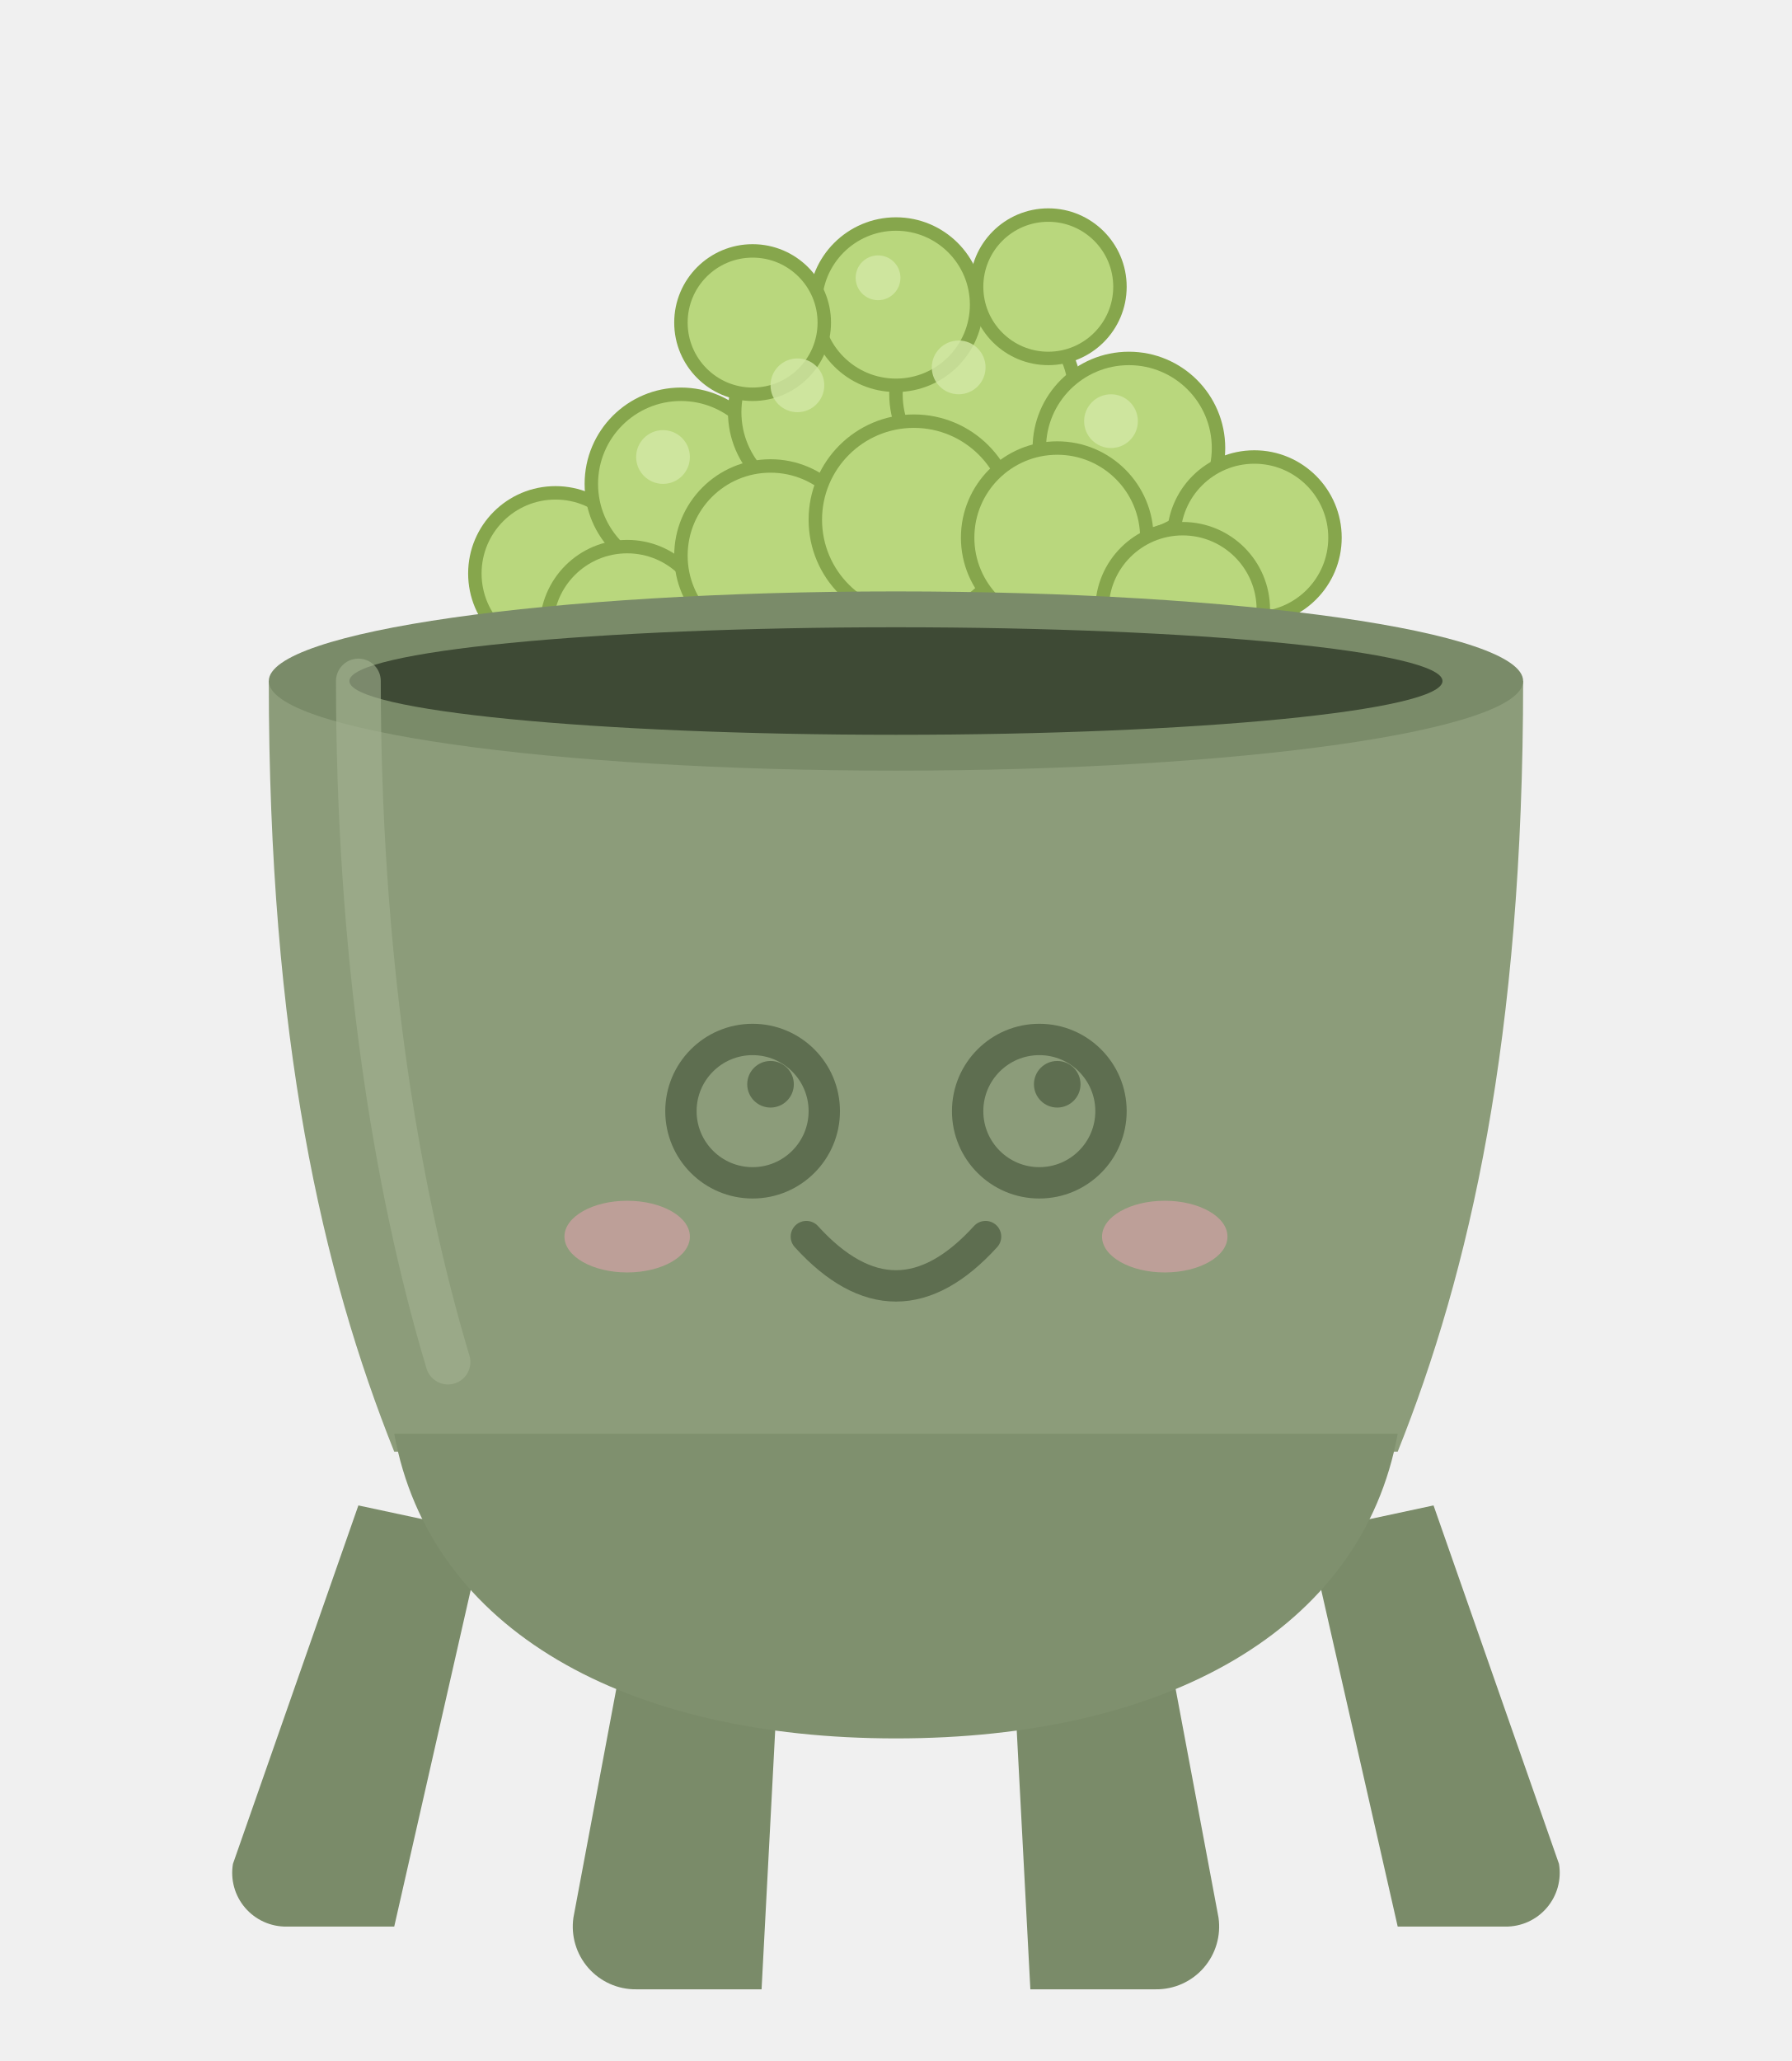
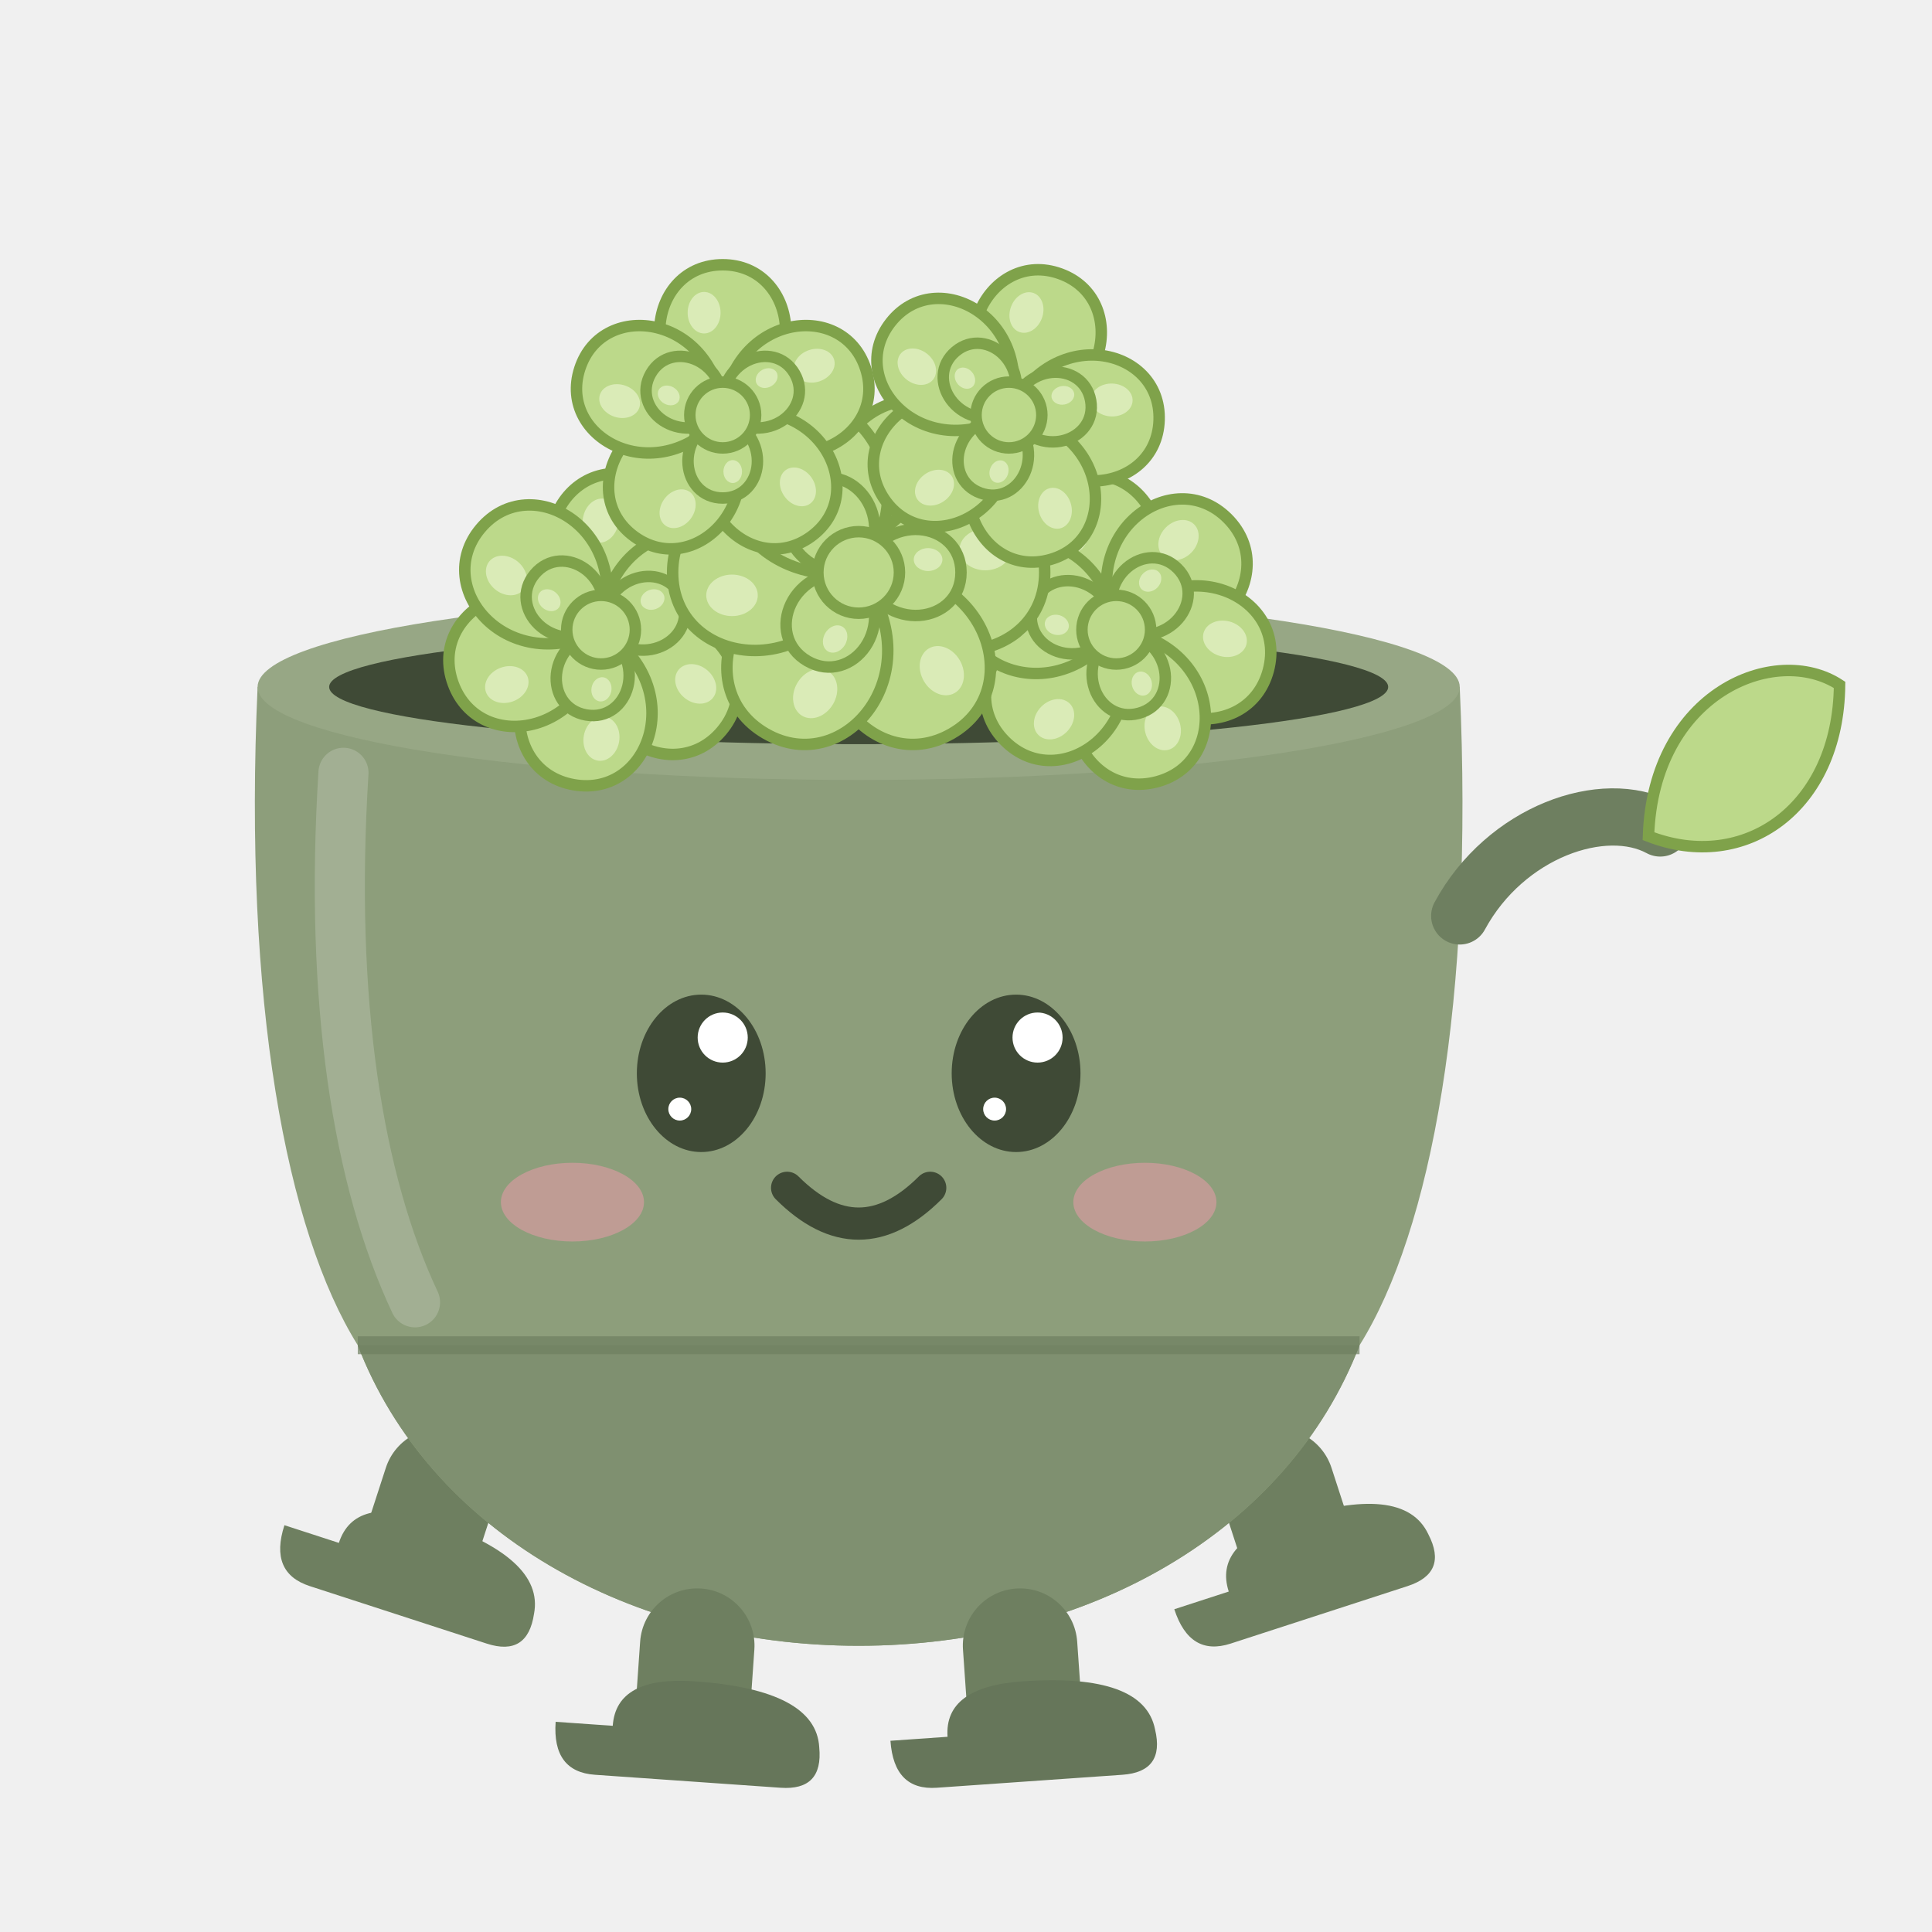
- <svg xmlns="http://www.w3.org/2000/svg" viewBox="0 0 200 230" role="img" aria-label="Валера — талисман Анисового букета">
-   <g fill="#7A8B69">
-     <path d="M40 168l-14 40a6 6 0 0 0 6 7h12l10-44z" />
-     <path d="M160 168l14 40a6 6 0 0 1-6 7h-12l-10-44z" />
-     <path d="M70 182l-6 32a7 7 0 0 0 7 8h14l2-38z" />
-     <path d="M130 182l6 32a7 7 0 0 1-7 8h-14l-2-38z" />
-   </g>
-   <g stroke="#86A64C" stroke-width="1.5" fill="#B9D77D">
-     <circle cx="62" cy="64" r="9" />
-     <circle cx="76" cy="54" r="10" />
-     <circle cx="92" cy="46" r="10" />
-     <circle cx="110" cy="44" r="10" />
-     <circle cx="126" cy="50" r="10" />
-     <circle cx="140" cy="60" r="9" />
-     <circle cx="70" cy="70" r="9" />
-     <circle cx="86" cy="62" r="10" />
-     <circle cx="102" cy="58" r="11" />
-     <circle cx="118" cy="60" r="10" />
-     <circle cx="132" cy="68" r="9" />
-     <circle cx="100" cy="34" r="9" />
-     <circle cx="84" cy="36" r="8" />
-     <circle cx="117" cy="32" r="8" />
-   </g>
-   <g fill="#D3E8A6" opacity=".8">
-     <circle cx="89" cy="43" r="3" />
-     <circle cx="107" cy="41" r="3" />
-     <circle cx="124" cy="47" r="3" />
-     <circle cx="74" cy="51" r="3" />
-     <circle cx="98" cy="31" r="2.5" />
-   </g>
-   <path d="M30 76c0 40 6 66 14 86h112c8-20 14-46 14-86z" fill="#8C9C7A" />
-   <ellipse cx="100" cy="76" rx="70" ry="10" fill="#7A8B69" />
-   <ellipse cx="100" cy="76" rx="61" ry="6" fill="#3E4A35" />
-   <path d="M44 160h112c-4 22-26 34-56 34s-52-12-56-34z" fill="#7F906E" />
-   <path d="M40 76c0 30 4 56 10 76" stroke="#A3B291" stroke-width="5" stroke-linecap="round" fill="none" opacity=".6" />
-   <g class="valera-eyes" stroke="#5E6E50" stroke-width="3.5" fill="none">
-     <circle cx="84" cy="124" r="8" />
-     <circle cx="116" cy="124" r="8" />
-   </g>
-   <g class="valera-eyes" fill="#5E6E50">
-     <circle cx="86" cy="121" r="2.6" />
-     <circle cx="118" cy="121" r="2.6" />
-   </g>
-   <path d="M90 138q10 11 20 0" stroke="#5E6E50" stroke-width="3.5" stroke-linecap="round" fill="none" />
-   <g fill="#E6A3B0" opacity=".55">
-     <ellipse cx="70" cy="138" rx="7" ry="4" />
-     <ellipse cx="130" cy="138" rx="7" ry="4" />
+ <svg xmlns="http://www.w3.org/2000/svg" viewBox="0 0 270 270">
+   <g transform="translate(64 200) rotate(18)">
+     <rect x="-8.0" y="0" width="16" height="24" rx="8.0" fill="#6E7F60" />
+     <path d="M-11.0 20 q0 -7 11.0 -7 q17.0 0 18.0 8 q1 6 -5 6 h-26 q-6 0 -6 -7z" fill="#6E7F60" />
+   </g>
+   <g transform="translate(176 200) rotate(-18)">
+     <rect x="-8.0" y="0" width="16" height="24" rx="8.0" fill="#6E7F60" />
+     <path d="M-11.0 20 q0 -7 11.0 -7 q17.0 0 18.0 8 q1 6 -5 6 h-26 q-6 0 -6 -7z" fill="#6E7F60" />
+   </g>
+   <path d="M36 96 C34 140 40 172 50 188 C60 214 88 230 120 230 C152 230 180 214 190 188 C200 172 206 140 204 96Z" fill="#8D9E7B" />
+   <path d="M50 188 C60 214 88 230 120 230 C152 230 180 214 190 188 Z" fill="#7F9070" />
+   <path d="M50 188 H190" stroke="#6E7F60" stroke-width="2.5" opacity=".7" />
+   <path d="M48 108 C46 140 50 165 58 182" stroke="#fff" stroke-width="7" stroke-linecap="round" fill="none" opacity=".18" />
+   <ellipse cx="120" cy="96" rx="84" ry="13" fill="#97A785" />
+   <ellipse cx="120" cy="96" rx="74" ry="8" fill="#3F4A36" />
+   <g transform="translate(84 88) rotate(10.0)">
+     <path d="M0 0 C13.6 -5.5 10.9 -22.0 0 -22.0 C-10.9 -22.0 -13.6 -5.5 0 0Z" fill="#BCD98A" stroke="#7FA24A" stroke-width="1.6" />
+     <ellipse cx="-2.7" cy="-15.0" rx="2.5" ry="3.1" fill="#E4F2C6" opacity=".75" />
+   </g>
+   <g transform="translate(84 88) rotate(70.0)">
+     <path d="M0 0 C13.6 -5.5 10.9 -22.0 0 -22.0 C-10.9 -22.0 -13.6 -5.5 0 0Z" fill="#BCD98A" stroke="#7FA24A" stroke-width="1.6" />
+     <ellipse cx="-2.7" cy="-15.0" rx="2.5" ry="3.1" fill="#E4F2C6" opacity=".75" />
+   </g>
+   <g transform="translate(84 88) rotate(130.0)">
+     <path d="M0 0 C13.6 -5.5 10.9 -22.0 0 -22.0 C-10.9 -22.0 -13.6 -5.5 0 0Z" fill="#BCD98A" stroke="#7FA24A" stroke-width="1.6" />
+     <ellipse cx="-2.7" cy="-15.0" rx="2.5" ry="3.1" fill="#E4F2C6" opacity=".75" />
+   </g>
+   <g transform="translate(84 88) rotate(190.0)">
+     <path d="M0 0 C13.6 -5.5 10.9 -22.0 0 -22.0 C-10.9 -22.0 -13.6 -5.5 0 0Z" fill="#BCD98A" stroke="#7FA24A" stroke-width="1.6" />
+     <ellipse cx="-2.7" cy="-15.0" rx="2.5" ry="3.1" fill="#E4F2C6" opacity=".75" />
+   </g>
+   <g transform="translate(84 88) rotate(250.0)">
+     <path d="M0 0 C13.6 -5.5 10.9 -22.0 0 -22.0 C-10.9 -22.0 -13.6 -5.5 0 0Z" fill="#BCD98A" stroke="#7FA24A" stroke-width="1.6" />
+     <ellipse cx="-2.7" cy="-15.0" rx="2.5" ry="3.1" fill="#E4F2C6" opacity=".75" />
+   </g>
+   <g transform="translate(84 88) rotate(310.0)">
+     <path d="M0 0 C13.6 -5.5 10.9 -22.0 0 -22.0 C-10.9 -22.0 -13.6 -5.5 0 0Z" fill="#BCD98A" stroke="#7FA24A" stroke-width="1.6" />
+     <ellipse cx="-2.7" cy="-15.0" rx="2.5" ry="3.1" fill="#E4F2C6" opacity=".75" />
+   </g>
+   <g transform="translate(84 88) rotate(70.0)">
+     <path d="M0 0 C7.5 -3.0 6.0 -12.1 0 -12.1 C-6.0 -12.1 -7.5 -3.0 0 0Z" fill="#BCD98A" stroke="#7FA24A" stroke-width="1.6" />
+     <ellipse cx="-1.5" cy="-8.2" rx="1.4" ry="1.7" fill="#E4F2C6" opacity=".75" />
+   </g>
+   <g transform="translate(84 88) rotate(190.0)">
+     <path d="M0 0 C7.5 -3.0 6.0 -12.1 0 -12.1 C-6.0 -12.1 -7.5 -3.0 0 0Z" fill="#BCD98A" stroke="#7FA24A" stroke-width="1.6" />
+     <ellipse cx="-1.5" cy="-8.2" rx="1.4" ry="1.7" fill="#E4F2C6" opacity=".75" />
+   </g>
+   <g transform="translate(84 88) rotate(310.0)">
+     <path d="M0 0 C7.5 -3.0 6.0 -12.1 0 -12.1 C-6.0 -12.1 -7.5 -3.0 0 0Z" fill="#BCD98A" stroke="#7FA24A" stroke-width="1.6" />
+     <ellipse cx="-1.5" cy="-8.2" rx="1.4" ry="1.7" fill="#E4F2C6" opacity=".75" />
+   </g>
+   <circle cx="84" cy="88" r="4.8" fill="#BCD98A" stroke="#7FA24A" stroke-width="1.6" />
+   <g transform="translate(156 88) rotate(-15.0)">
+     <path d="M0 0 C13.6 -5.5 10.9 -22.0 0 -22.0 C-10.9 -22.0 -13.6 -5.5 0 0Z" fill="#BCD98A" stroke="#7FA24A" stroke-width="1.6" />
+     <ellipse cx="-2.7" cy="-15.0" rx="2.5" ry="3.1" fill="#E4F2C6" opacity=".75" />
+   </g>
+   <g transform="translate(156 88) rotate(45.0)">
+     <path d="M0 0 C13.6 -5.5 10.9 -22.0 0 -22.0 C-10.9 -22.0 -13.6 -5.5 0 0Z" fill="#BCD98A" stroke="#7FA24A" stroke-width="1.6" />
+     <ellipse cx="-2.7" cy="-15.0" rx="2.5" ry="3.1" fill="#E4F2C6" opacity=".75" />
+   </g>
+   <g transform="translate(156 88) rotate(105.0)">
+     <path d="M0 0 C13.6 -5.5 10.9 -22.0 0 -22.0 C-10.9 -22.0 -13.6 -5.5 0 0Z" fill="#BCD98A" stroke="#7FA24A" stroke-width="1.6" />
+     <ellipse cx="-2.7" cy="-15.0" rx="2.5" ry="3.1" fill="#E4F2C6" opacity=".75" />
+   </g>
+   <g transform="translate(156 88) rotate(165.0)">
+     <path d="M0 0 C13.6 -5.5 10.9 -22.0 0 -22.0 C-10.9 -22.0 -13.6 -5.5 0 0Z" fill="#BCD98A" stroke="#7FA24A" stroke-width="1.6" />
+     <ellipse cx="-2.7" cy="-15.0" rx="2.5" ry="3.1" fill="#E4F2C6" opacity=".75" />
+   </g>
+   <g transform="translate(156 88) rotate(225.0)">
+     <path d="M0 0 C13.6 -5.5 10.9 -22.0 0 -22.0 C-10.9 -22.0 -13.6 -5.5 0 0Z" fill="#BCD98A" stroke="#7FA24A" stroke-width="1.6" />
+     <ellipse cx="-2.7" cy="-15.0" rx="2.5" ry="3.1" fill="#E4F2C6" opacity=".75" />
+   </g>
+   <g transform="translate(156 88) rotate(285.0)">
+     <path d="M0 0 C13.6 -5.5 10.9 -22.0 0 -22.0 C-10.9 -22.0 -13.6 -5.5 0 0Z" fill="#BCD98A" stroke="#7FA24A" stroke-width="1.6" />
+     <ellipse cx="-2.7" cy="-15.0" rx="2.5" ry="3.1" fill="#E4F2C6" opacity=".75" />
+   </g>
+   <g transform="translate(156 88) rotate(45.0)">
+     <path d="M0 0 C7.5 -3.0 6.0 -12.1 0 -12.1 C-6.0 -12.1 -7.5 -3.0 0 0Z" fill="#BCD98A" stroke="#7FA24A" stroke-width="1.6" />
+     <ellipse cx="-1.5" cy="-8.2" rx="1.4" ry="1.7" fill="#E4F2C6" opacity=".75" />
+   </g>
+   <g transform="translate(156 88) rotate(165.0)">
+     <path d="M0 0 C7.5 -3.0 6.0 -12.1 0 -12.1 C-6.0 -12.1 -7.5 -3.0 0 0Z" fill="#BCD98A" stroke="#7FA24A" stroke-width="1.6" />
+     <ellipse cx="-1.5" cy="-8.2" rx="1.4" ry="1.7" fill="#E4F2C6" opacity=".75" />
+   </g>
+   <g transform="translate(156 88) rotate(285.0)">
+     <path d="M0 0 C7.5 -3.0 6.0 -12.1 0 -12.1 C-6.0 -12.1 -7.5 -3.0 0 0Z" fill="#BCD98A" stroke="#7FA24A" stroke-width="1.6" />
+     <ellipse cx="-1.5" cy="-8.2" rx="1.4" ry="1.7" fill="#E4F2C6" opacity=".75" />
+   </g>
+   <circle cx="156" cy="88" r="4.8" fill="#BCD98A" stroke="#7FA24A" stroke-width="1.6" />
+   <g transform="translate(120 80) rotate(30.0)">
+     <path d="M0 0 C16.1 -6.5 12.9 -26.0 0 -26.0 C-12.9 -26.0 -16.1 -6.5 0 0Z" fill="#BCD98A" stroke="#7FA24A" stroke-width="1.6" />
+     <ellipse cx="-3.2" cy="-17.7" rx="2.9" ry="3.6" fill="#E4F2C6" opacity=".75" />
+   </g>
+   <g transform="translate(120 80) rotate(90.0)">
+     <path d="M0 0 C16.1 -6.5 12.9 -26.0 0 -26.0 C-12.9 -26.0 -16.1 -6.5 0 0Z" fill="#BCD98A" stroke="#7FA24A" stroke-width="1.6" />
+     <ellipse cx="-3.2" cy="-17.7" rx="2.9" ry="3.6" fill="#E4F2C6" opacity=".75" />
+   </g>
+   <g transform="translate(120 80) rotate(150.0)">
+     <path d="M0 0 C16.1 -6.5 12.9 -26.0 0 -26.0 C-12.9 -26.0 -16.1 -6.5 0 0Z" fill="#BCD98A" stroke="#7FA24A" stroke-width="1.6" />
+     <ellipse cx="-3.2" cy="-17.7" rx="2.9" ry="3.6" fill="#E4F2C6" opacity=".75" />
+   </g>
+   <g transform="translate(120 80) rotate(210.0)">
+     <path d="M0 0 C16.1 -6.5 12.9 -26.0 0 -26.0 C-12.9 -26.0 -16.1 -6.5 0 0Z" fill="#BCD98A" stroke="#7FA24A" stroke-width="1.6" />
+     <ellipse cx="-3.2" cy="-17.7" rx="2.9" ry="3.6" fill="#E4F2C6" opacity=".75" />
+   </g>
+   <g transform="translate(120 80) rotate(270.0)">
+     <path d="M0 0 C16.1 -6.5 12.9 -26.0 0 -26.0 C-12.9 -26.0 -16.1 -6.5 0 0Z" fill="#BCD98A" stroke="#7FA24A" stroke-width="1.6" />
+     <ellipse cx="-3.2" cy="-17.7" rx="2.9" ry="3.6" fill="#E4F2C6" opacity=".75" />
+   </g>
+   <g transform="translate(120 80) rotate(330.0)">
+     <path d="M0 0 C16.1 -6.5 12.9 -26.0 0 -26.0 C-12.9 -26.0 -16.1 -6.5 0 0Z" fill="#BCD98A" stroke="#7FA24A" stroke-width="1.6" />
+     <ellipse cx="-3.2" cy="-17.7" rx="2.9" ry="3.6" fill="#E4F2C6" opacity=".75" />
+   </g>
+   <g transform="translate(120 80) rotate(90.0)">
+     <path d="M0 0 C8.9 -3.6 7.1 -14.3 0 -14.3 C-7.1 -14.3 -8.9 -3.6 0 0Z" fill="#BCD98A" stroke="#7FA24A" stroke-width="1.6" />
+     <ellipse cx="-1.8" cy="-9.7" rx="1.6" ry="2.0" fill="#E4F2C6" opacity=".75" />
+   </g>
+   <g transform="translate(120 80) rotate(210.0)">
+     <path d="M0 0 C8.9 -3.6 7.1 -14.3 0 -14.3 C-7.1 -14.3 -8.9 -3.6 0 0Z" fill="#BCD98A" stroke="#7FA24A" stroke-width="1.6" />
+     <ellipse cx="-1.8" cy="-9.7" rx="1.6" ry="2.0" fill="#E4F2C6" opacity=".75" />
+   </g>
+   <g transform="translate(120 80) rotate(330.0)">
+     <path d="M0 0 C8.9 -3.6 7.1 -14.3 0 -14.3 C-7.1 -14.3 -8.9 -3.6 0 0Z" fill="#BCD98A" stroke="#7FA24A" stroke-width="1.6" />
+     <ellipse cx="-1.8" cy="-9.7" rx="1.6" ry="2.0" fill="#E4F2C6" opacity=".75" />
+   </g>
+   <circle cx="120" cy="80" r="5.7" fill="#BCD98A" stroke="#7FA24A" stroke-width="1.6" />
+   <g transform="translate(101 58) rotate(0.0)">
+     <path d="M0 0 C13.0 -5.2 10.4 -21.0 0 -21.0 C-10.4 -21.0 -13.0 -5.2 0 0Z" fill="#BCD98A" stroke="#7FA24A" stroke-width="1.6" />
+     <ellipse cx="-2.6" cy="-14.3" rx="2.3" ry="2.9" fill="#E4F2C6" opacity=".75" />
+   </g>
+   <g transform="translate(101 58) rotate(72.0)">
+     <path d="M0 0 C13.0 -5.2 10.4 -21.0 0 -21.0 C-10.4 -21.0 -13.0 -5.2 0 0Z" fill="#BCD98A" stroke="#7FA24A" stroke-width="1.6" />
+     <ellipse cx="-2.6" cy="-14.3" rx="2.3" ry="2.9" fill="#E4F2C6" opacity=".75" />
+   </g>
+   <g transform="translate(101 58) rotate(144.0)">
+     <path d="M0 0 C13.0 -5.2 10.4 -21.0 0 -21.0 C-10.4 -21.0 -13.0 -5.2 0 0Z" fill="#BCD98A" stroke="#7FA24A" stroke-width="1.6" />
+     <ellipse cx="-2.6" cy="-14.3" rx="2.3" ry="2.9" fill="#E4F2C6" opacity=".75" />
+   </g>
+   <g transform="translate(101 58) rotate(216.0)">
+     <path d="M0 0 C13.0 -5.2 10.4 -21.0 0 -21.0 C-10.4 -21.0 -13.0 -5.2 0 0Z" fill="#BCD98A" stroke="#7FA24A" stroke-width="1.6" />
+     <ellipse cx="-2.6" cy="-14.3" rx="2.3" ry="2.9" fill="#E4F2C6" opacity=".75" />
+   </g>
+   <g transform="translate(101 58) rotate(288.0)">
+     <path d="M0 0 C13.0 -5.2 10.4 -21.0 0 -21.0 C-10.4 -21.0 -13.0 -5.2 0 0Z" fill="#BCD98A" stroke="#7FA24A" stroke-width="1.6" />
+     <ellipse cx="-2.6" cy="-14.3" rx="2.3" ry="2.9" fill="#E4F2C6" opacity=".75" />
+   </g>
+   <g transform="translate(101 58) rotate(60.0)">
+     <path d="M0 0 C7.2 -2.9 5.7 -11.6 0 -11.6 C-5.7 -11.6 -7.2 -2.9 0 0Z" fill="#BCD98A" stroke="#7FA24A" stroke-width="1.6" />
+     <ellipse cx="-1.4" cy="-7.9" rx="1.3" ry="1.6" fill="#E4F2C6" opacity=".75" />
+   </g>
+   <g transform="translate(101 58) rotate(180.0)">
+     <path d="M0 0 C7.2 -2.9 5.7 -11.6 0 -11.6 C-5.7 -11.6 -7.2 -2.9 0 0Z" fill="#BCD98A" stroke="#7FA24A" stroke-width="1.6" />
+     <ellipse cx="-1.4" cy="-7.9" rx="1.3" ry="1.6" fill="#E4F2C6" opacity=".75" />
+   </g>
+   <g transform="translate(101 58) rotate(300.0)">
+     <path d="M0 0 C7.2 -2.9 5.7 -11.6 0 -11.6 C-5.7 -11.6 -7.2 -2.9 0 0Z" fill="#BCD98A" stroke="#7FA24A" stroke-width="1.6" />
+     <ellipse cx="-1.4" cy="-7.9" rx="1.3" ry="1.6" fill="#E4F2C6" opacity=".75" />
+   </g>
+   <circle cx="101" cy="58" r="4.6" fill="#BCD98A" stroke="#7FA24A" stroke-width="1.6" />
+   <g transform="translate(141 58) rotate(20.0)">
+     <path d="M0 0 C13.0 -5.2 10.4 -21.0 0 -21.0 C-10.4 -21.0 -13.0 -5.2 0 0Z" fill="#BCD98A" stroke="#7FA24A" stroke-width="1.6" />
+     <ellipse cx="-2.6" cy="-14.3" rx="2.3" ry="2.9" fill="#E4F2C6" opacity=".75" />
+   </g>
+   <g transform="translate(141 58) rotate(92.0)">
+     <path d="M0 0 C13.0 -5.2 10.4 -21.0 0 -21.0 C-10.4 -21.0 -13.0 -5.2 0 0Z" fill="#BCD98A" stroke="#7FA24A" stroke-width="1.6" />
+     <ellipse cx="-2.6" cy="-14.3" rx="2.3" ry="2.9" fill="#E4F2C6" opacity=".75" />
+   </g>
+   <g transform="translate(141 58) rotate(164.0)">
+     <path d="M0 0 C13.0 -5.2 10.4 -21.0 0 -21.0 C-10.4 -21.0 -13.0 -5.2 0 0Z" fill="#BCD98A" stroke="#7FA24A" stroke-width="1.6" />
+     <ellipse cx="-2.6" cy="-14.3" rx="2.3" ry="2.9" fill="#E4F2C6" opacity=".75" />
+   </g>
+   <g transform="translate(141 58) rotate(236.0)">
+     <path d="M0 0 C13.0 -5.2 10.4 -21.0 0 -21.0 C-10.4 -21.0 -13.0 -5.2 0 0Z" fill="#BCD98A" stroke="#7FA24A" stroke-width="1.6" />
+     <ellipse cx="-2.6" cy="-14.3" rx="2.3" ry="2.9" fill="#E4F2C6" opacity=".75" />
+   </g>
+   <g transform="translate(141 58) rotate(308.0)">
+     <path d="M0 0 C13.0 -5.2 10.4 -21.0 0 -21.0 C-10.4 -21.0 -13.0 -5.2 0 0Z" fill="#BCD98A" stroke="#7FA24A" stroke-width="1.6" />
+     <ellipse cx="-2.6" cy="-14.3" rx="2.3" ry="2.9" fill="#E4F2C6" opacity=".75" />
+   </g>
+   <g transform="translate(141 58) rotate(80.0)">
+     <path d="M0 0 C7.2 -2.9 5.7 -11.6 0 -11.6 C-5.7 -11.6 -7.2 -2.9 0 0Z" fill="#BCD98A" stroke="#7FA24A" stroke-width="1.6" />
+     <ellipse cx="-1.4" cy="-7.9" rx="1.3" ry="1.6" fill="#E4F2C6" opacity=".75" />
+   </g>
+   <g transform="translate(141 58) rotate(200.0)">
+     <path d="M0 0 C7.2 -2.9 5.7 -11.6 0 -11.6 C-5.7 -11.6 -7.2 -2.9 0 0Z" fill="#BCD98A" stroke="#7FA24A" stroke-width="1.6" />
+     <ellipse cx="-1.4" cy="-7.9" rx="1.3" ry="1.6" fill="#E4F2C6" opacity=".75" />
+   </g>
+   <g transform="translate(141 58) rotate(320.0)">
+     <path d="M0 0 C7.2 -2.9 5.7 -11.6 0 -11.6 C-5.7 -11.6 -7.2 -2.9 0 0Z" fill="#BCD98A" stroke="#7FA24A" stroke-width="1.6" />
+     <ellipse cx="-1.4" cy="-7.9" rx="1.3" ry="1.6" fill="#E4F2C6" opacity=".75" />
+   </g>
+   <circle cx="141" cy="58" r="4.6" fill="#BCD98A" stroke="#7FA24A" stroke-width="1.6" />
+   <ellipse cx="98" cy="150" rx="9" ry="11" fill="#3F4A36" />
+   <circle cx="101" cy="145" r="3.5" fill="#fff" />
+   <circle cx="95" cy="155" r="1.6" fill="#fff" />
+   <ellipse cx="142" cy="150" rx="9" ry="11" fill="#3F4A36" />
+   <circle cx="145" cy="145" r="3.5" fill="#fff" />
+   <circle cx="139" cy="155" r="1.6" fill="#fff" />
+   <path d="M110 166 q10 10 20 0" stroke="#3F4A36" stroke-width="4.5" stroke-linecap="round" fill="none" />
+   <ellipse cx="80" cy="168" rx="10" ry="5.5" fill="#E79AA9" opacity=".55" />
+   <ellipse cx="160" cy="168" rx="10" ry="5.5" fill="#E79AA9" opacity=".55" />
+   <g transform="translate(98 222) rotate(4)">
+     <rect x="-8.0" y="0" width="16" height="24" rx="8.0" fill="#6E7F60" />
+     <path d="M-11.0 20 q0 -7 11.0 -7 q17.0 0 18.0 8 q1 6 -5 6 h-26 q-6 0 -6 -7z" fill="#66765A" />
+   </g>
+   <g transform="translate(142 222) rotate(-4)">
+     <rect x="-8.0" y="0" width="16" height="24" rx="8.0" fill="#6E7F60" />
+     <path d="M-11.0 20 q0 -7 11.0 -7 q17.0 0 18.0 8 q1 6 -5 6 h-26 q-6 0 -6 -7z" fill="#66765A" />
+   </g>
+   <g transform="translate(204 128) rotate(-35)">
+     <path d="M0 0 C12 -6 26 -2 30 6" stroke="#6E7F60" stroke-width="8" stroke-linecap="round" fill="none" />
+     <path d="M28 6 C40 -10 58 -6 62 4 C52 18 36 18 28 6Z" fill="#BCD98A" stroke="#7FA24A" stroke-width="1.6" />
  </g>
</svg>
